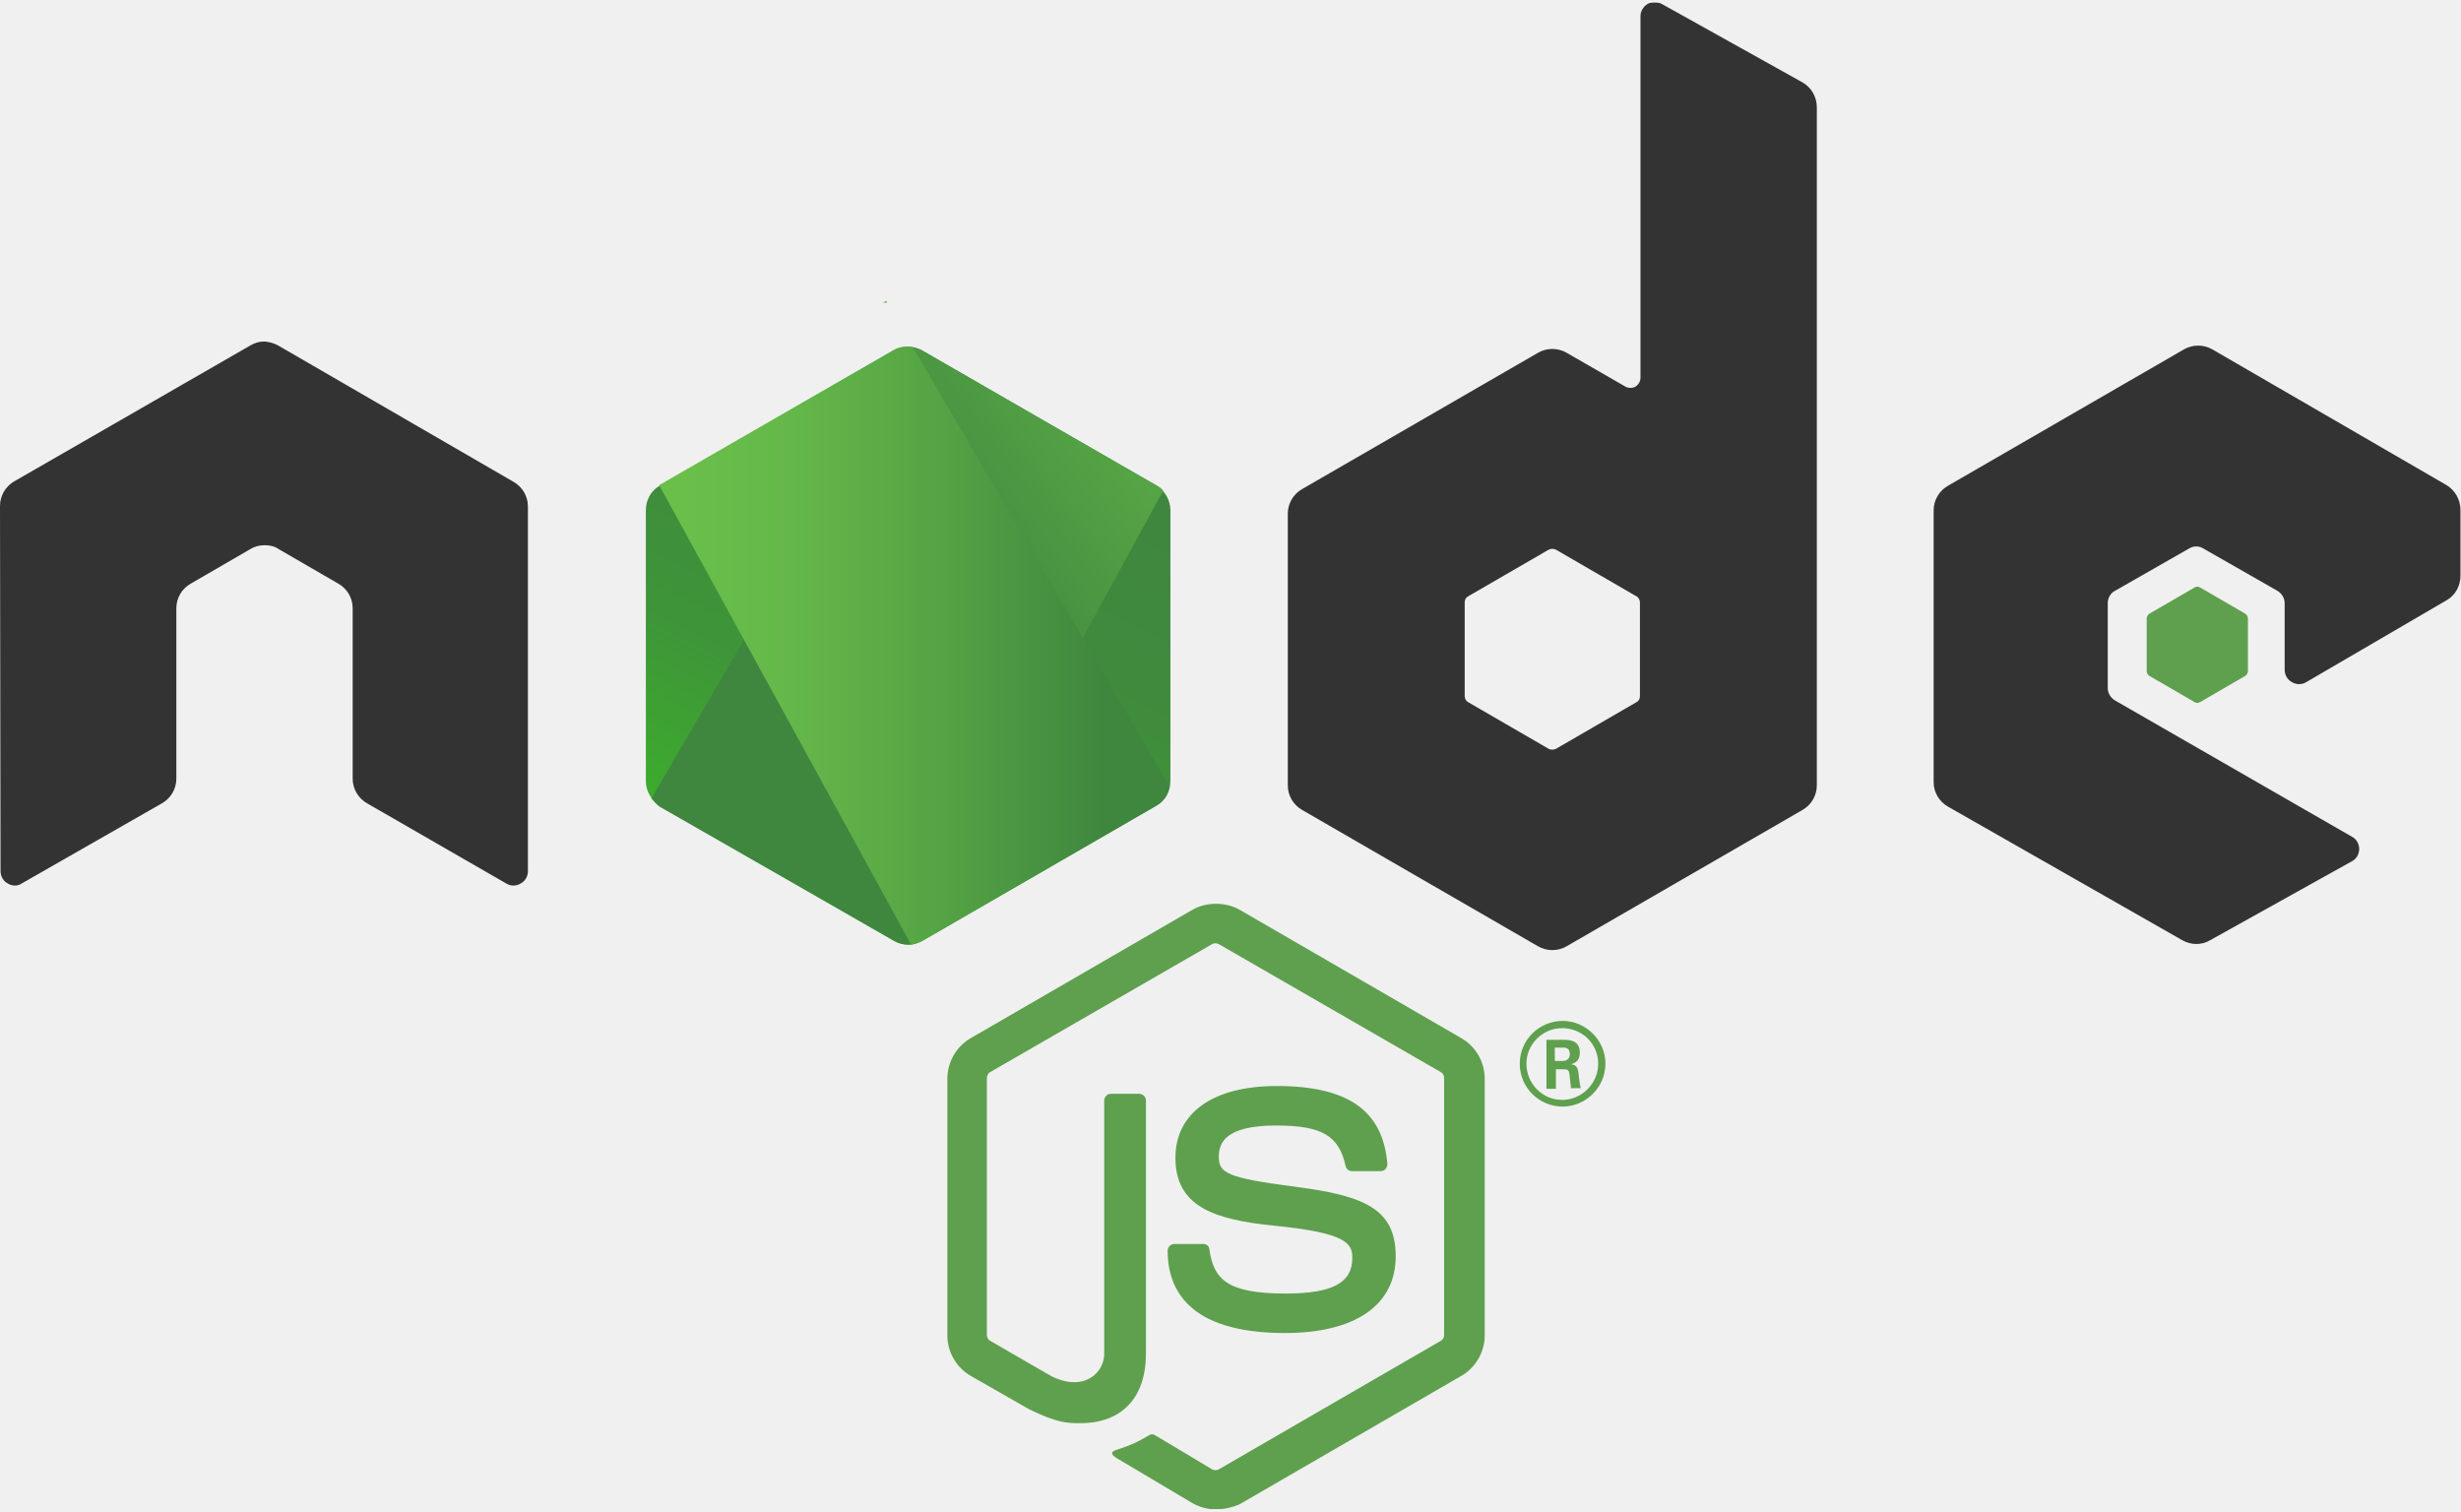
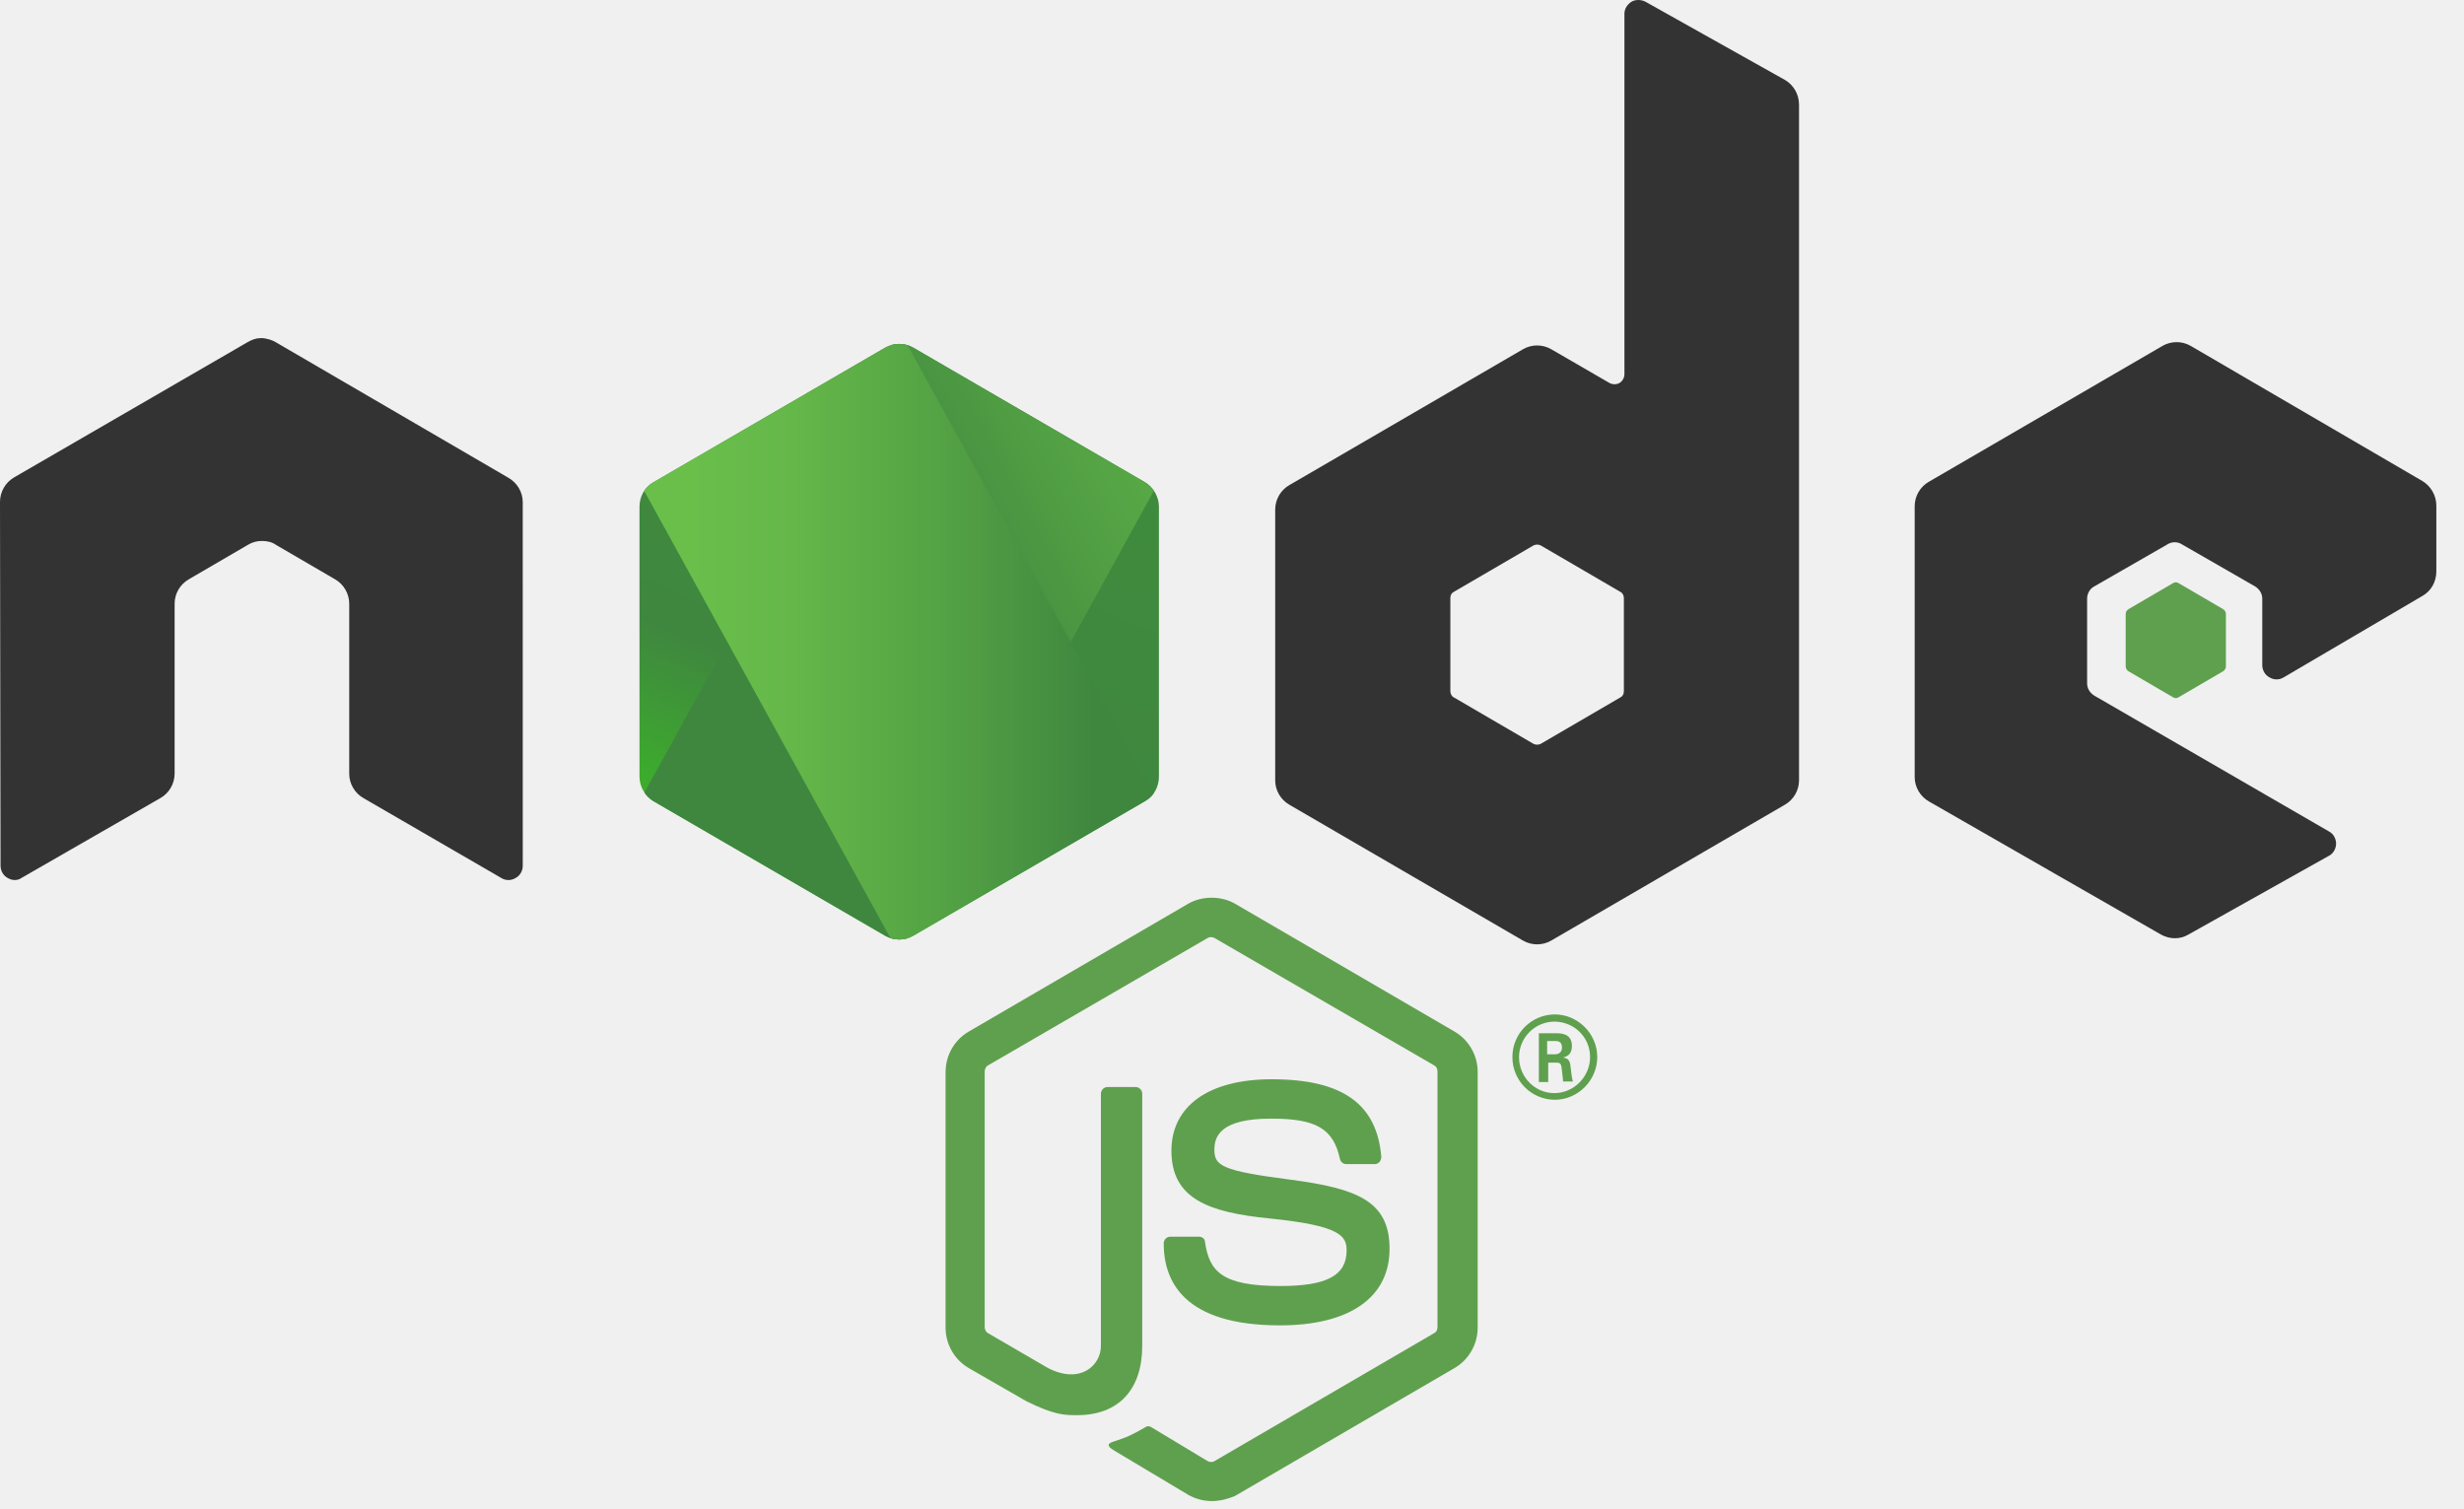
- <svg xmlns="http://www.w3.org/2000/svg" width="267" height="164" viewBox="0 0 289 177" fill="none">
-   <g clip-path="url(#clip0_337_7900)">
-     <mask id="mask0_337_7900" maskUnits="userSpaceOnUse" x="0" y="0" width="289" height="177" style="mask-type: luminance;">
-       <path d="M289 0H0v177h289V0Z" fill="#fff" />
+ <svg xmlns="http://www.w3.org/2000/svg" width="205.86" height="126" viewBox="0 0 205.86 126" fill="none">
+   <mask id="a" mask-type="luminance" maskUnits="userSpaceOnUse" x="0" y="0" width="267" height="80">
+     <path d="M267 0H0v79.378h267z" fill="#fff" />
+   </mask>
+   <g mask="url(#a)">
+     <path fill-rule="evenodd" clip-rule="evenodd" d="M43.674 41.954c0-.834-.46-1.62-1.197-2.038L23.01 28.572c-.322-.185-.69-.278-1.058-.324h-.184c-.368 0-.736.139-1.059.324l-19.512 11.3A2.38 2.38 0 0 0 0 41.953l.046 30.378c0 .416.23.833.598 1.018.368.232.829.232 1.15 0l11.598-6.668a2.36 2.36 0 0 0 1.197-2.037V50.428c0-.833.46-1.62 1.196-2.037l4.924-2.871a2.2 2.2 0 0 1 1.197-.325c.414 0 .828.093 1.15.325l4.925 2.87a2.36 2.36 0 0 1 1.196 2.038v14.217c0 .833.46 1.62 1.197 2.037L41.88 73.35c.368.232.828.232 1.197 0 .368-.185.598-.602.598-1.018zM137.465.139c-.369-.185-.829-.185-1.151 0-.368.231-.598.602-.598 1.019v30.1a.88.88 0 0 1-.415.74.88.88 0 0 1-.828 0l-4.878-2.825a2.36 2.36 0 0 0-2.347 0L107.735 40.52a2.36 2.36 0 0 0-1.196 2.037V65.2c0 .834.46 1.621 1.196 2.038l19.513 11.345a2.36 2.36 0 0 0 2.347 0l19.513-11.345a2.36 2.36 0 0 0 1.196-2.038V8.752c0-.88-.46-1.667-1.196-2.084zm-1.795 57.606c0 .232-.092.417-.276.51l-6.674 3.89a.68.68 0 0 1-.598 0l-6.673-3.89c-.184-.093-.276-.325-.276-.51v-7.78c0-.231.092-.416.276-.509l6.673-3.89a.68.68 0 0 1 .598 0l6.674 3.89c.184.093.276.324.276.51zm66.728-7.965c.737-.417 1.151-1.204 1.151-2.038v-5.51c0-.834-.46-1.62-1.151-2.037l-19.375-11.3a2.36 2.36 0 0 0-2.347 0l-19.512 11.346a2.36 2.36 0 0 0-1.197 2.037v22.645c0 .833.46 1.62 1.197 2.037l19.374 11.114c.737.416 1.611.416 2.301 0l11.736-6.576c.368-.185.598-.602.598-1.019s-.23-.833-.598-1.018L174.97 58.115c-.368-.231-.598-.602-.598-1.018v-7.085c0-.417.23-.834.598-1.02l6.121-3.518a1.12 1.12 0 0 1 1.196 0l6.121 3.519c.368.231.598.602.598 1.019v5.557c0 .416.23.833.599 1.018.368.232.828.232 1.196 0z" fill="#333" />
+     <path fill-rule="evenodd" clip-rule="evenodd" d="M181.551 48.716a.42.42 0 0 1 .461 0l3.727 2.176c.138.092.23.231.23.417v4.352a.5.5 0 0 1-.23.417l-3.727 2.177a.42.42 0 0 1-.461 0l-3.727-2.177a.49.49 0 0 1-.23-.417V51.31c0-.185.092-.325.23-.417z" fill="#5FA04E" />
+     <path d="M76.301 29.045a2.36 2.36 0 0 0-2.348 0L54.579 40.297c-.737.417-1.151 1.204-1.151 2.038v22.551c0 .834.46 1.621 1.15 2.038l19.375 11.253a2.36 2.36 0 0 0 2.348 0l19.374-11.253c.737-.417 1.15-1.204 1.15-2.038V42.335c0-.834-.46-1.62-1.15-2.038z" fill="url(#b)" />
+     <mask id="c" mask-type="luminance" maskUnits="userSpaceOnUse" x="53" y="28" width="44" height="51">
+       <path d="M76.301 29.045a2.36 2.36 0 0 0-2.348 0L54.579 40.297c-.737.417-1.151 1.204-1.151 2.038v22.551c0 .834.46 1.621 1.15 2.038l19.375 11.253a2.36 2.36 0 0 0 2.348 0l19.374-11.253c.737-.417 1.15-1.204 1.15-2.038V42.335c0-.834-.46-1.62-1.15-2.038z" fill="#fff" />
    </mask>
-     <g mask="url(#mask0_337_7900)">
-       <path d="M142.802 177c-.98 0-1.895-.261-2.744-.719l-8.688-5.161c-1.307-.719-.653-.98-.262-1.111 1.764-.588 2.091-.719 3.92-1.764.196-.131.457-.066.653.065l6.663 3.986c.262.13.588.13.784 0l26.065-15.093c.262-.131.392-.392.392-.719v-30.121c0-.326-.13-.588-.392-.718l-26.065-15.028c-.261-.131-.588-.131-.784 0l-26.064 15.028c-.262.13-.392.457-.392.718v30.121c0 .261.13.588.392.719l7.12 4.116c3.854 1.96 6.271-.327 6.271-2.614v-29.728c0-.392.327-.784.784-.784h3.332c.392 0 .784.326.784.784v29.728c0 5.162-2.809 8.168-7.709 8.168-1.502 0-2.678 0-6.01-1.634l-6.859-3.92a5.515 5.515 0 0 1-2.743-4.77v-30.12a5.514 5.514 0 0 1 2.743-4.77l26.065-15.093c1.633-.915 3.854-.915 5.487 0l26.065 15.093a5.513 5.513 0 0 1 2.744 4.77v30.12c0 1.96-1.045 3.79-2.744 4.77l-26.065 15.093c-.784.327-1.763.588-2.743.588Z" fill="#5FA04E" />
-       <path d="M150.902 156.288c-11.432 0-13.784-5.227-13.784-9.67 0-.392.327-.784.784-.784h3.397c.392 0 .719.261.719.653.522 3.463 2.025 5.162 8.949 5.162 5.488 0 7.839-1.241 7.839-4.182 0-1.698-.653-2.94-9.211-3.789-7.12-.719-11.562-2.287-11.562-7.971 0-5.293 4.442-8.429 11.889-8.429 8.362 0 12.477 2.875 13 9.147 0 .196-.066.392-.196.588-.131.131-.327.262-.523.262h-3.462a.767.767 0 0 1-.719-.588c-.784-3.594-2.809-4.77-8.165-4.77-6.01 0-6.729 2.091-6.729 3.659 0 1.895.849 2.483 8.95 3.528 8.035 1.045 11.824 2.548 11.824 8.167 0 5.75-4.769 9.017-13 9.017ZM188.529 124.664c0 2.745-2.286 5.031-5.03 5.031-2.743 0-5.03-2.221-5.03-5.031 0-2.874 2.352-5.031 5.03-5.031 2.679 0 5.03 2.222 5.03 5.031Zm-9.276 0c0 2.353 1.895 4.247 4.181 4.247 2.352 0 4.246-1.96 4.246-4.247 0-2.352-1.894-4.181-4.246-4.181-2.221 0-4.181 1.829-4.181 4.181Zm2.352-2.809h1.96c.653 0 1.959 0 1.959 1.503 0 1.045-.653 1.241-1.045 1.372.784.065.849.588.915 1.307.065.457.13 1.241.261 1.502h-1.176c0-.261-.196-1.698-.196-1.764-.065-.326-.196-.457-.588-.457h-.98v2.287h-1.11v-5.75Zm1.045 2.483h.849c.719 0 .85-.523.85-.784 0-.784-.523-.784-.85-.784h-.914v1.568h.065Z" fill="#5FA04E" />
-       <path fill-rule="evenodd" clip-rule="evenodd" d="M61.994 59.196a3.324 3.324 0 0 0-1.699-2.875L32.663 40.313c-.457-.26-.98-.392-1.503-.457H30.9c-.523 0-1.045.196-1.503.457L1.698 56.256A3.35 3.35 0 0 0 0 59.196l.065 42.862c0 .588.327 1.176.85 1.437.522.327 1.175.327 1.633 0l16.462-9.409a3.324 3.324 0 0 0 1.698-2.874v-20.06c0-1.175.653-2.286 1.699-2.874l6.99-4.051c.522-.327 1.11-.457 1.698-.457.588 0 1.176.13 1.633.457l6.99 4.051a3.324 3.324 0 0 1 1.698 2.875V91.21c0 1.177.654 2.287 1.699 2.875l16.331 9.409a1.593 1.593 0 0 0 1.699 0c.522-.261.849-.849.849-1.437V59.196ZM195.127.196c-.522-.261-1.176-.261-1.633 0-.522.327-.849.85-.849 1.437v42.47c0 .392-.196.784-.588 1.045a1.25 1.25 0 0 1-1.176 0l-6.924-3.985a3.367 3.367 0 0 0-3.332 0L152.927 57.17a3.325 3.325 0 0 0-1.698 2.874v31.95c0 1.177.653 2.287 1.698 2.875l27.698 16.008a3.367 3.367 0 0 0 3.332 0l27.698-16.008a3.324 3.324 0 0 0 1.698-2.874V12.349a3.35 3.35 0 0 0-1.698-2.94L195.127.196Zm-2.547 81.28c0 .327-.131.588-.392.719l-9.473 5.488a.968.968 0 0 1-.849 0l-9.472-5.488c-.261-.13-.392-.457-.392-.719V70.5c0-.326.131-.588.392-.718l9.472-5.489a.968.968 0 0 1 .849 0l9.473 5.489c.261.13.392.457.392.718v10.977ZM287.301 70.238c1.046-.588 1.634-1.699 1.634-2.875v-7.775a3.404 3.404 0 0 0-1.634-2.875l-27.502-15.942a3.365 3.365 0 0 0-3.331 0L228.77 56.779a3.325 3.325 0 0 0-1.699 2.874v31.95c0 1.177.654 2.287 1.699 2.875l27.502 15.681c1.045.589 2.286.589 3.266 0l16.658-9.277c.523-.262.849-.85.849-1.438s-.326-1.176-.849-1.437l-27.829-16.008c-.522-.327-.849-.85-.849-1.438v-9.996c0-.588.327-1.176.849-1.438l8.689-4.965a1.593 1.593 0 0 1 1.698 0l8.688 4.965c.523.327.85.85.85 1.438v7.84c0 .588.326 1.176.849 1.438a1.594 1.594 0 0 0 1.698 0l16.462-9.605Z" fill="#333" />
-       <path fill-rule="evenodd" clip-rule="evenodd" d="M257.709 68.735a.593.593 0 0 1 .653 0l5.291 3.071c.196.13.327.327.327.588v6.142a.686.686 0 0 1-.327.588l-5.291 3.07a.593.593 0 0 1-.653 0l-5.292-3.07a.685.685 0 0 1-.326-.588v-6.142c0-.261.13-.457.326-.588l5.292-3.07Z" fill="#5FA04E" />
-       <path d="M108.31 40.901a3.367 3.367 0 0 0-3.332 0L77.476 56.778c-1.045.589-1.633 1.7-1.633 2.875v31.82c0 1.176.653 2.287 1.633 2.875l27.502 15.877a3.367 3.367 0 0 0 3.332 0l27.502-15.877c1.045-.588 1.633-1.7 1.633-2.875v-31.82a3.406 3.406 0 0 0-1.633-2.874L108.31 40.9Z" fill="url(#paint0_linear_337_7900)" />
-       <path d="M135.877 56.779 108.244 40.9a4.543 4.543 0 0 0-.849-.326L76.5 93.5c.261.327.673.804 1 1l27.478 15.725c.784.457 1.698.588 2.548.326l29.069-53.184a2.044 2.044 0 0 0-.718-.588Z" fill="url(#paint1_linear_337_7900)" />
-       <path d="m104.063 35.086-.392.196h.523l-.131-.196Z" fill="url(#paint2_linear_337_7900)" />
-       <path d="M135.809 94.348c.784-.458 1.491-1.315 1.491-2.348l-30.104-51.49c-.784-.131-1.633-.066-2.352.391L77.408 56.713 107 110.682a4.54 4.54 0 0 0 1.241-.392l27.568-15.942Z" fill="url(#paint3_linear_337_7900)" />
+     <g mask="url(#c)">
+       <path d="m75.127 27.581 21.506 12.995-21.505 39.125-21.547-13.018z" fill="url(#d)" />
+     </g>
+     <mask id="e" mask-type="luminance" maskUnits="userSpaceOnUse" x="53" y="28" width="44" height="51">
+       <path d="M76.301 29.045a2.36 2.36 0 0 0-2.348 0L54.579 40.297c-.737.417-1.151 1.204-1.151 2.038v22.551c0 .834.46 1.621 1.15 2.038l19.375 11.253a2.36 2.36 0 0 0 2.348 0l19.374-11.253c.737-.417 1.15-1.204 1.15-2.038V42.335c0-.834-.46-1.62-1.15-2.038z" fill="#fff" />
+     </mask>
+     <g mask="url(#e)">
+       <path d="M75.127 27.581 53.581 40.576l21.546 39.125 21.506-13.018z" fill="url(#f)" />
    </g>
  </g>
+   <path d="M101.229 125.407a4 4 0 0 1-1.933-.51l-6.121-3.658c-.921-.51-.46-.695-.184-.787 1.242-.417 1.472-.51 2.761-1.25.138-.093.322-.047.46.046l4.694 2.825c.184.092.414.092.552 0l18.363-10.698c.183-.092.277-.277.277-.509V89.519c0-.232-.094-.417-.277-.51l-18.363-10.65c-.184-.093-.414-.093-.552 0l-18.362 10.65c-.184.093-.276.324-.276.51v21.347c0 .186.092.417.276.51l5.016 2.917c2.715 1.39 4.418-.232 4.418-1.852v-21.07c0-.278.23-.556.553-.556h2.347c.276 0 .552.232.552.556v21.07c0 3.658-1.979 5.788-5.431 5.788-1.058 0-1.886 0-4.234-1.157l-4.832-2.779a3.91 3.91 0 0 1-1.933-3.38v-21.35c0-1.39.737-2.685 1.933-3.38l18.363-10.696c1.15-.65 2.715-.65 3.865 0l18.363 10.696a3.91 3.91 0 0 1 1.932 3.38v21.349c0 1.39-.736 2.686-1.932 3.381l-18.363 10.697c-.552.232-1.242.417-1.932.417" fill="#5FA04E" />
+   <path d="M106.936 110.727c-8.055 0-9.712-3.705-9.712-6.854 0-.277.23-.555.552-.555h2.393c.277 0 .507.185.507.463.368 2.454 1.426 3.658 6.305 3.658 3.866 0 5.523-.88 5.523-2.963 0-1.204-.462-2.084-6.49-2.686-5.016-.51-8.146-1.621-8.146-5.65 0-3.75 3.13-5.974 8.376-5.974 5.892 0 8.791 2.038 9.159 6.484a.77.77 0 0 1-.137.416c-.094.093-.231.186-.371.186h-2.439a.54.54 0 0 1-.505-.417c-.553-2.547-1.98-3.38-5.753-3.38-4.234 0-4.74 1.48-4.74 2.593 0 1.342.598 1.76 6.305 2.5 5.66.74 8.33 1.806 8.33 5.788 0 4.076-3.36 6.391-9.157 6.391m26.51-22.413c0 1.945-1.612 3.566-3.546 3.566a3.557 3.557 0 0 1-3.543-3.566 3.554 3.554 0 0 1 3.543-3.565c1.888 0 3.546 1.574 3.546 3.565m-6.536 0c0 1.667 1.335 3.01 2.944 3.01 1.658 0 2.993-1.39 2.993-3.01 0-1.667-1.335-2.963-2.993-2.963a2.976 2.976 0 0 0-2.944 2.963m1.657-1.991h1.381c.46 0 1.381 0 1.381 1.065 0 .74-.462.88-.739.973.554.046.599.416.645.926.046.324.094.88.185 1.065h-.83c0-.186-.137-1.204-.137-1.25-.045-.232-.137-.325-.413-.325h-.691v1.62h-.782zm.736 1.76h.597c.508 0 .599-.37.599-.556 0-.556-.368-.556-.599-.556h-.642v1.112z" fill="#5FA04E" />
  <defs>
-     <linearGradient id="paint0_linear_337_7900" x1="117.844" y1="52.726" x2="92.971" y2="103.459" gradientUnits="userSpaceOnUse">
-       <stop stop-color="#3F873F" />
-       <stop offset=".33" stop-color="#3F8B3D" />
-       <stop offset=".637" stop-color="#3E9638" />
-       <stop offset=".934" stop-color="#3DA92E" />
+     <linearGradient id="b" x1="83.758" y1="37.188" x2="68.328" y2="73.328" gradientUnits="userSpaceOnUse">
+       <stop stop-color="#3F8B3D" />
+       <stop offset=".64" stop-color="#3F873F" />
+       <stop offset=".93" stop-color="#3DA92E" />
      <stop offset="1" stop-color="#3DAE2B" />
    </linearGradient>
-     <linearGradient id="paint1_linear_337_7900" x1="102.464" y1="79.278" x2="172.246" y2="27.73" gradientUnits="userSpaceOnUse">
-       <stop offset=".138" stop-color="#3F873F" />
-       <stop offset=".402" stop-color="#52A044" />
-       <stop offset=".713" stop-color="#64B749" />
-       <stop offset=".908" stop-color="#6ABF4B" />
+     <linearGradient id="d" x1="72.228" y1="55.428" x2="121.428" y2="29.028" gradientUnits="userSpaceOnUse">
+       <stop offset=".14" stop-color="#3F873F" />
+       <stop offset=".4" stop-color="#52A044" />
+       <stop offset=".71" stop-color="#64B749" />
+       <stop offset=".91" stop-color="#6ABF4B" />
    </linearGradient>
-     <linearGradient id="paint2_linear_337_7900" x1="74.834" y1="35.163" x2="138.473" y2="35.163" gradientUnits="userSpaceOnUse">
-       <stop offset=".092" stop-color="#6ABF4B" />
-       <stop offset=".287" stop-color="#64B749" />
-       <stop offset=".598" stop-color="#52A044" />
-       <stop offset=".862" stop-color="#3F873F" />
+     <linearGradient id="f" x1="53.678" y1="53.128" x2="97.428" y2="53.128" gradientUnits="userSpaceOnUse">
+       <stop offset=".09" stop-color="#6ABF4B" />
+       <stop offset=".29" stop-color="#64B749" />
+       <stop offset=".6" stop-color="#52A044" />
+       <stop offset=".86" stop-color="#3F873F" />
    </linearGradient>
-     <linearGradient id="paint3_linear_337_7900" x1="74.835" y1="75.553" x2="138.473" y2="75.553" gradientUnits="userSpaceOnUse">
-       <stop offset=".092" stop-color="#6ABF4B" />
-       <stop offset=".287" stop-color="#64B749" />
-       <stop offset=".598" stop-color="#52A044" />
-       <stop offset=".862" stop-color="#3F873F" />
-     </linearGradient>
-     <clipPath id="clip0_337_7900">
-       <path fill="#fff" d="M0 0h289v177H0z" />
-     </clipPath>
  </defs>
</svg>
